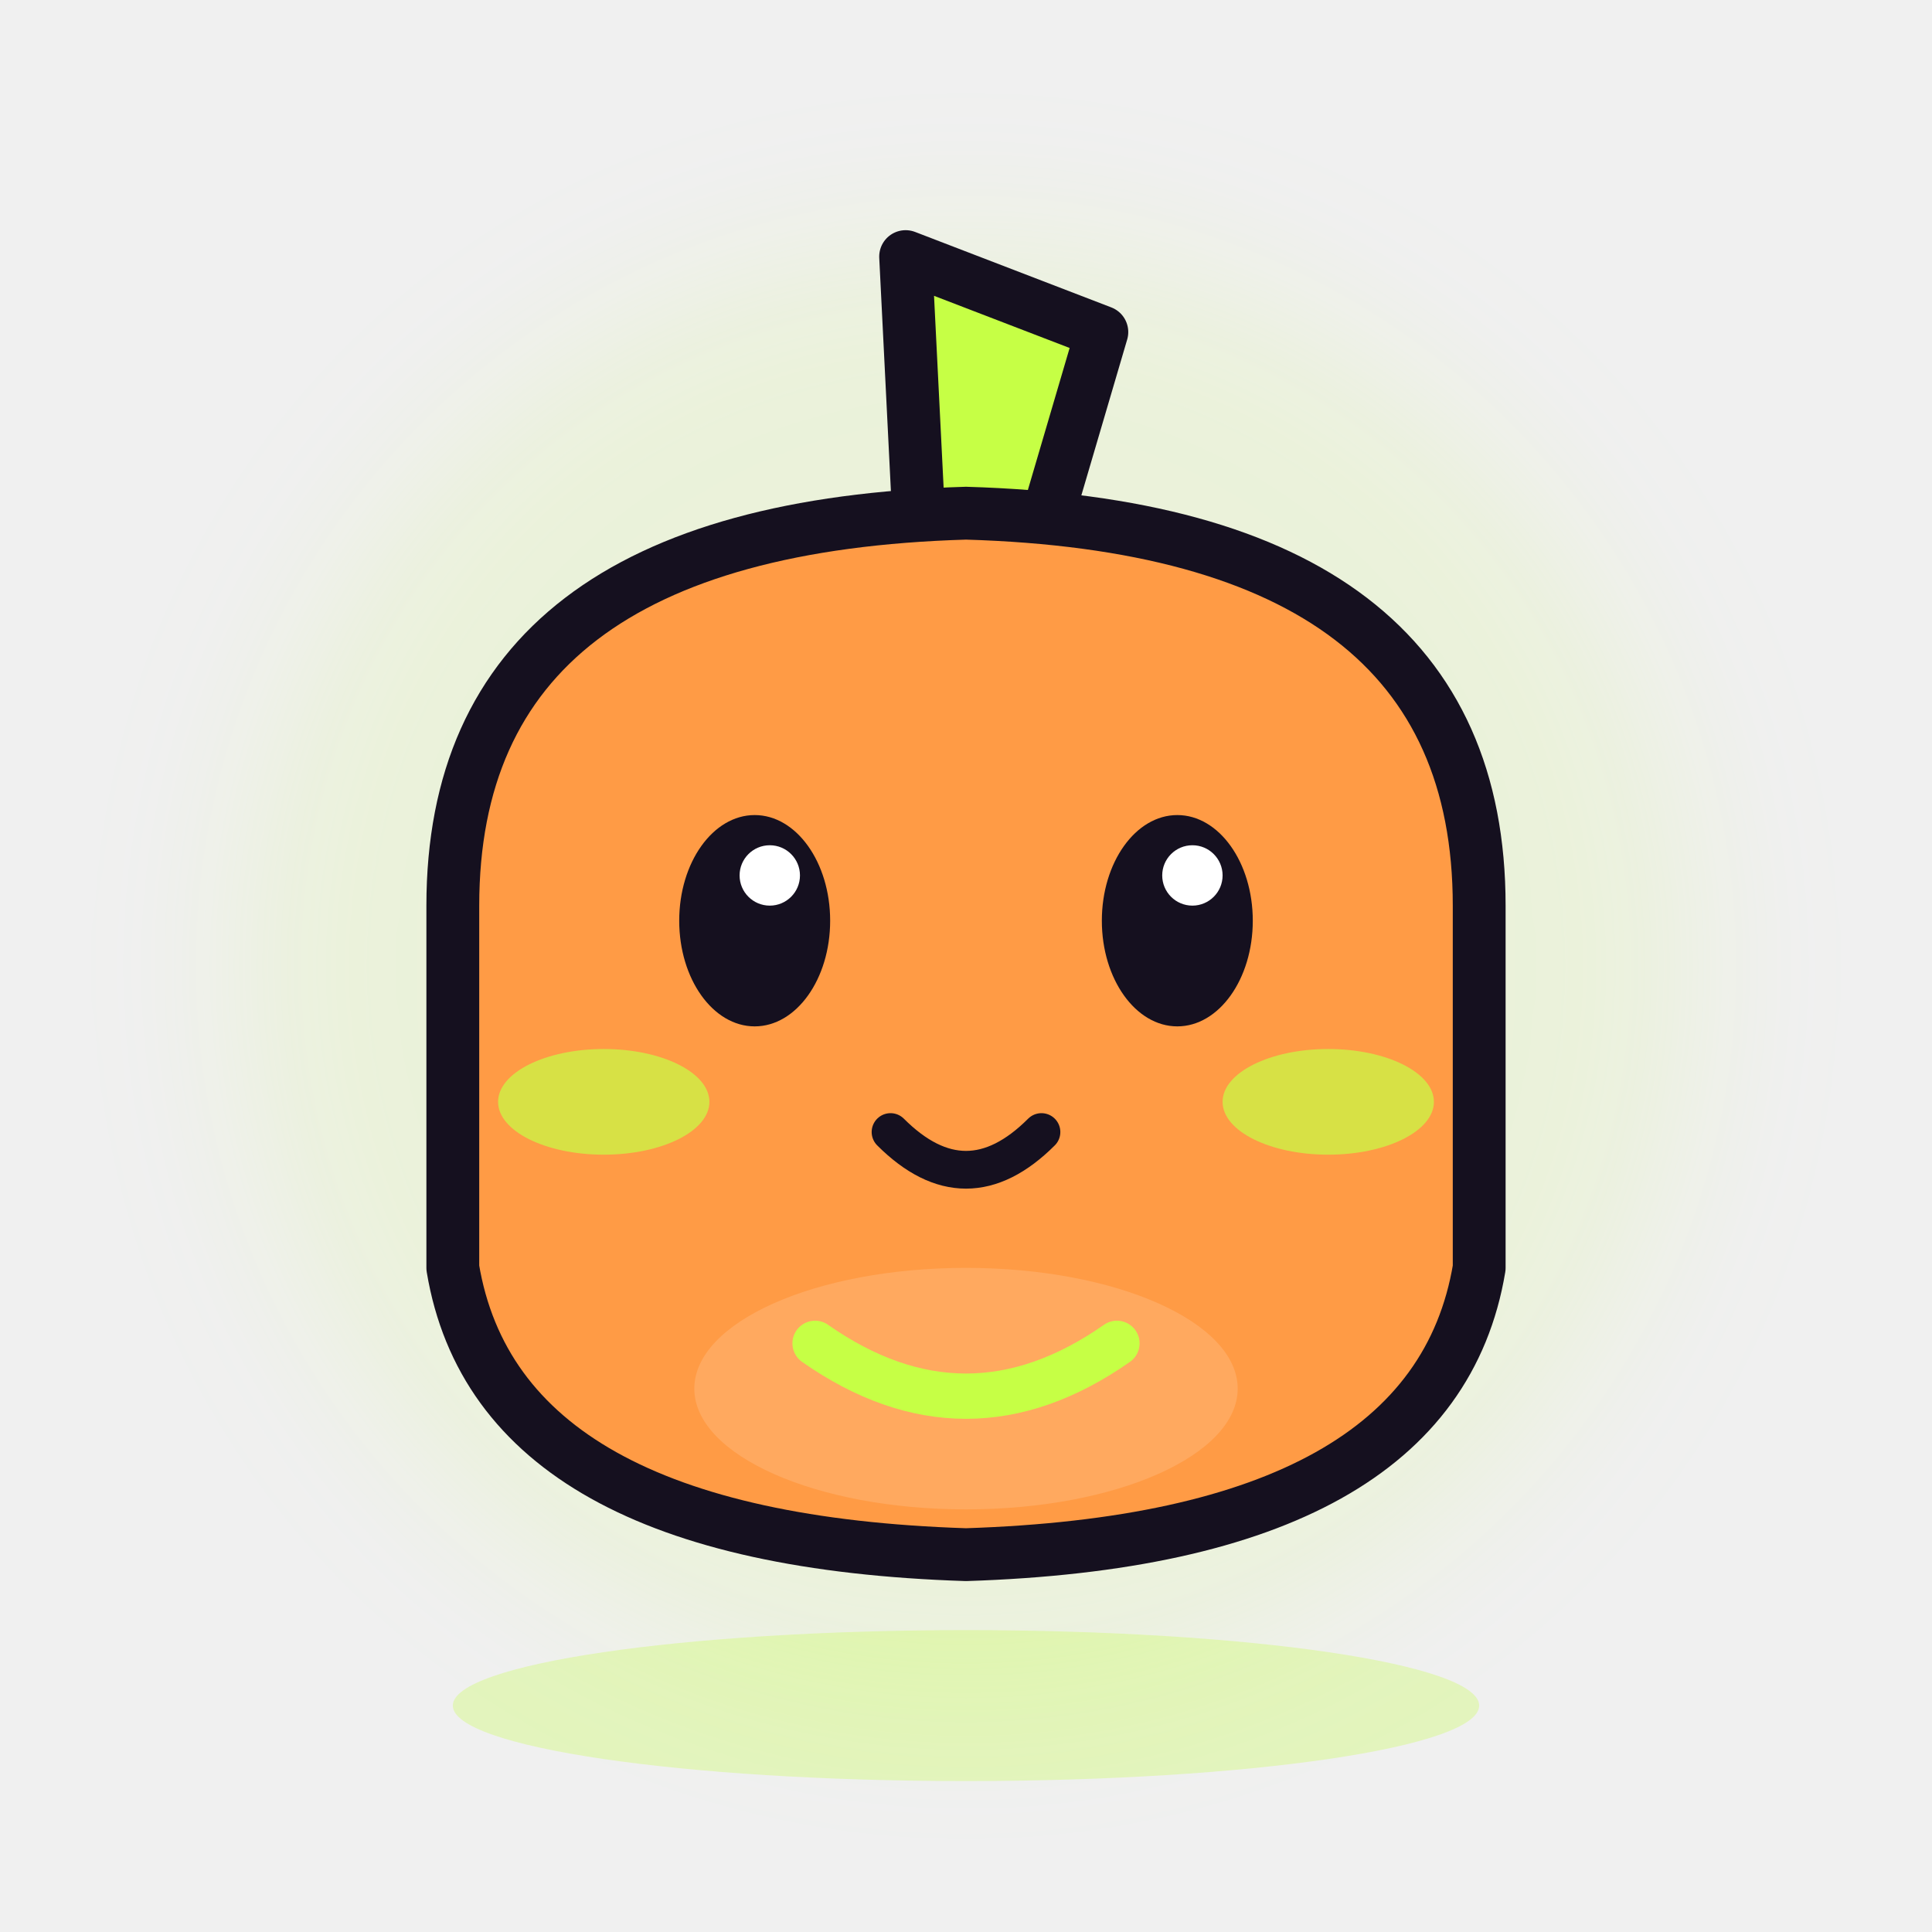
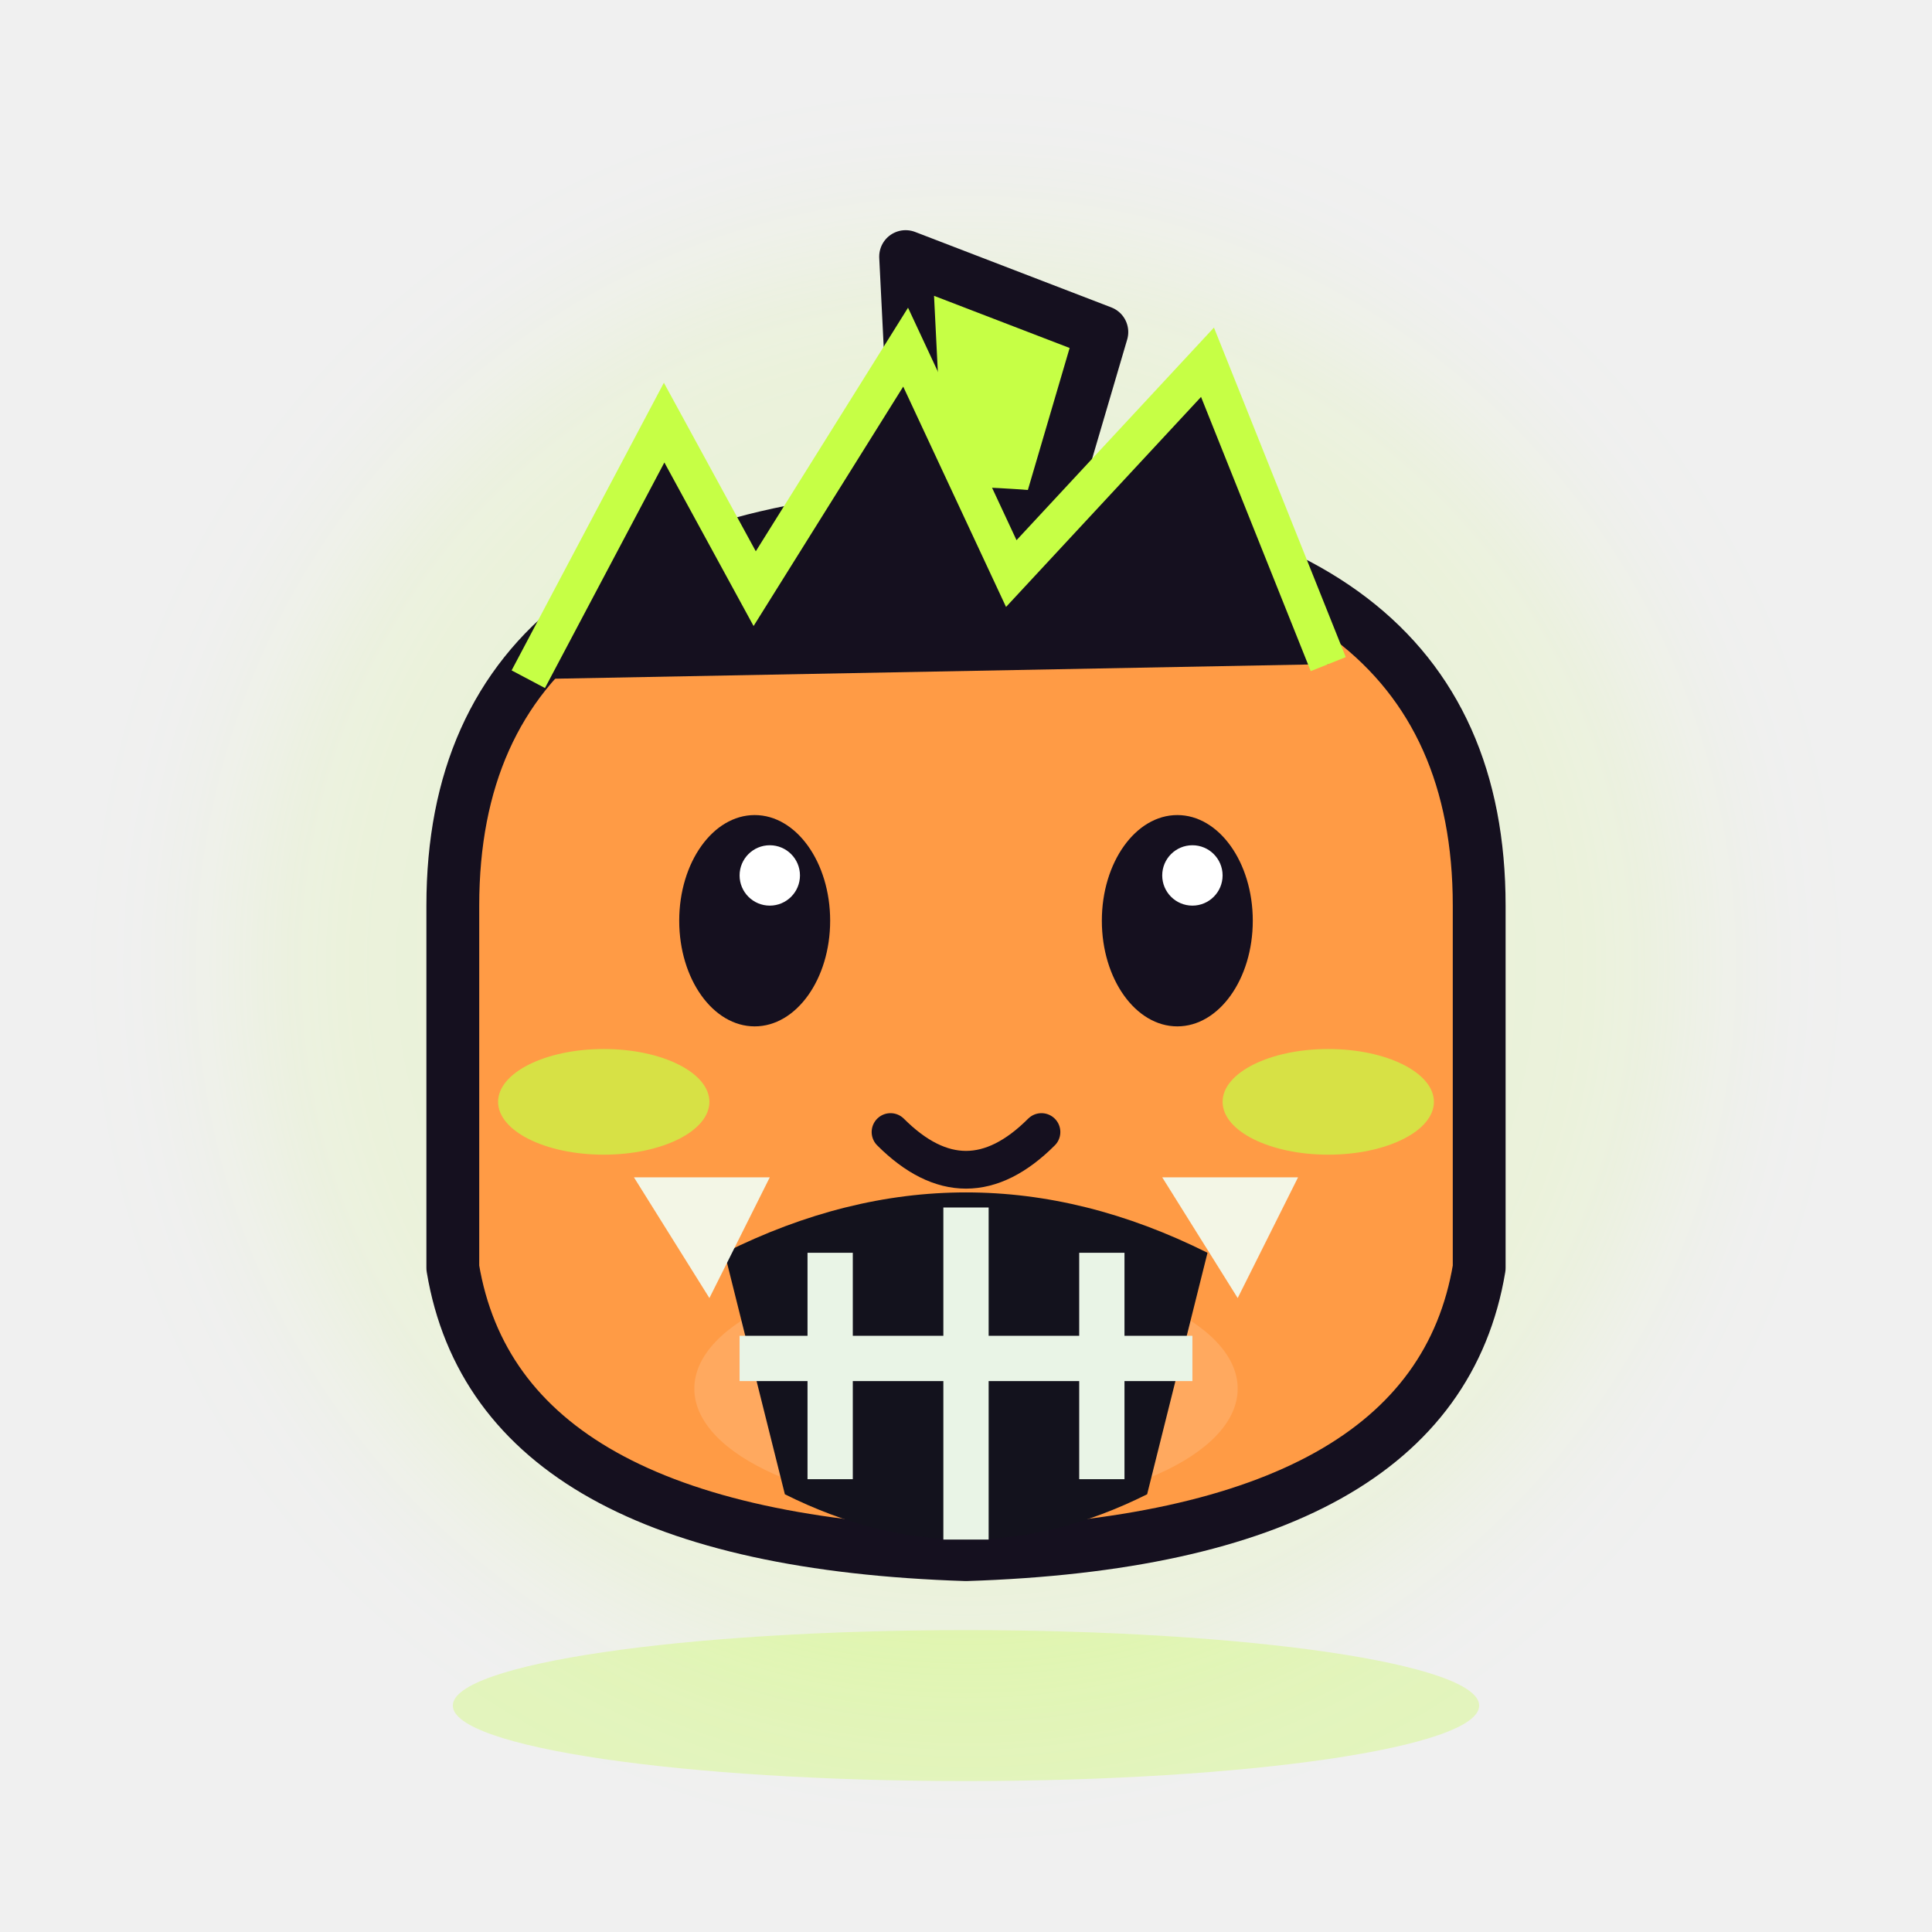
<svg xmlns="http://www.w3.org/2000/svg" viewBox="0 0 128 128" role="img" aria-label="pumpkin original neon mascot">
  <defs>
    <filter id="halo" x="-50%" y="-50%" width="200%" height="200%">
      <feGaussianBlur stdDeviation="5" />
    </filter>
  </defs>
  <style>@media(prefers-reduced-motion:no-preference){#mascot{transform-origin:64px 75px;animation:float 3s ease-in-out infinite}@keyframes float{0%,100%{transform:translateY(0) rotate(-2deg)}50%{transform:translateY(-5px) rotate(2deg)}}}</style>
  <g id="mascot">
    <ellipse cx="64" cy="113" rx="34" ry="5" fill="#c6ff45" opacity=".3" />
    <circle cx="64" cy="64" r="48" fill="#c6ff45" opacity=".13" filter="url(#halo)" />
    <path d="M61 37 60 17 73 22 68 39" fill="#c6ff45" stroke="#15101f" stroke-width="3.5" stroke-linejoin="round" />
    <path d="M42 45Q30 65 43 94M86 45Q98 65 85 94" stroke="#ffe3a0" stroke-width="3" opacity=".7" fill="none" />
    <path d="M30 60 Q30 35 64 34 Q98 35 98 60 L98 84 Q95 102 64 103 Q33 102 30 84Z" fill="#ff9b45" stroke="#15101f" stroke-width="3.5" stroke-linejoin="round" />
    <ellipse cx="64" cy="92" rx="18" ry="8" fill="#fff" opacity=".14" />
    <ellipse cx="50" cy="61" rx="5" ry="7" fill="#15101f" />
    <ellipse cx="78" cy="61" rx="5" ry="7" fill="#15101f" />
    <circle cx="51" cy="58" r="2" fill="#fff" />
    <circle cx="79" cy="58" r="2" fill="#fff" />
    <path d="M59 75 Q64 80 69 75" fill="none" stroke="#15101f" stroke-width="2.5" stroke-linecap="round" />
    <ellipse cx="40" cy="73" rx="7" ry="3.5" fill="#c6ff45" opacity=".7" />
    <ellipse cx="88" cy="73" rx="7" ry="3.5" fill="#c6ff45" opacity=".7" />
    <path d="M54 89Q64 96 74 89" stroke="#c6ff45" stroke-width="3" fill="none" stroke-linecap="round" />
+     <g aria-hidden="true">
+       <path d="M48 83Q64 75 80 83L76 99Q64 105 52 99Z" fill="#13121d" />
+       <path d="M55 83v15M64 80v22M73 83v15M49 90h30" stroke="#e9f4e6" stroke-width="3" />
+       <path d="M35 45 44 28 50 39 60 23 67 38 80 24 88 44" fill="#15101f" stroke="#c6ff45" stroke-width="2.5" />
+       <path d="M42 78h9l-4 8zM77 78h9l-4 8z" fill="#f3f6e6" />
+     </g>
  </g>
</svg>
